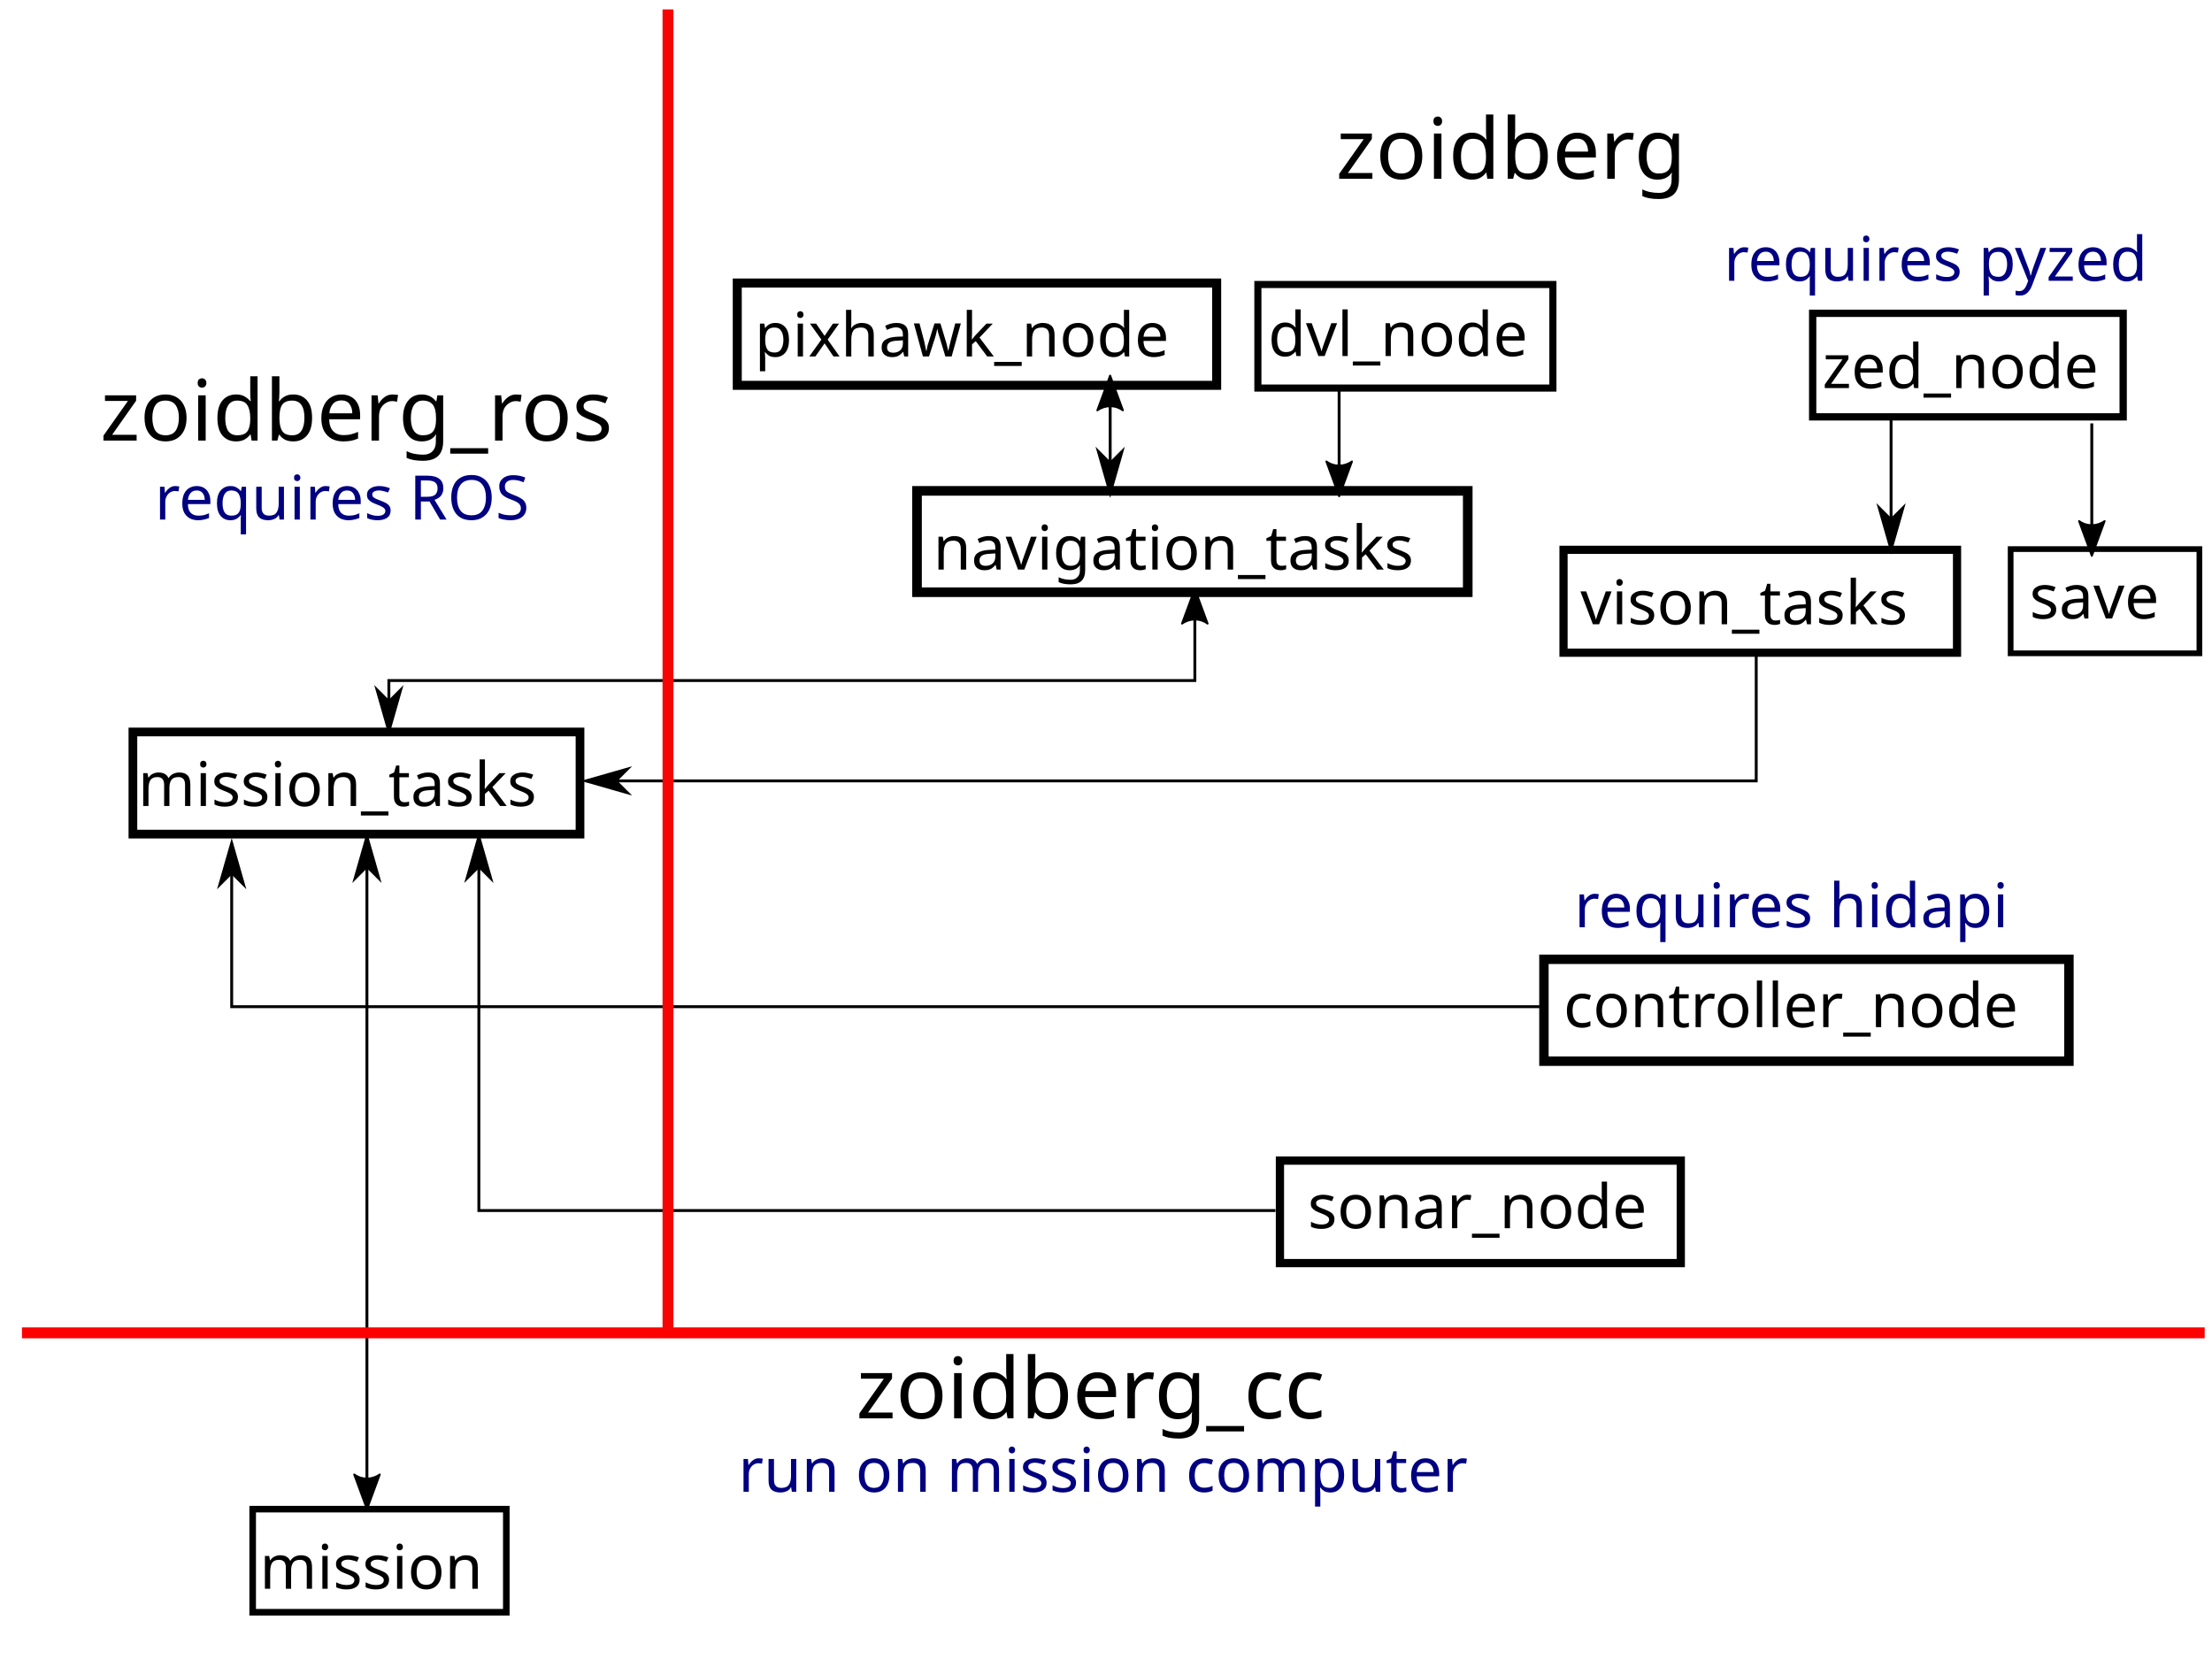
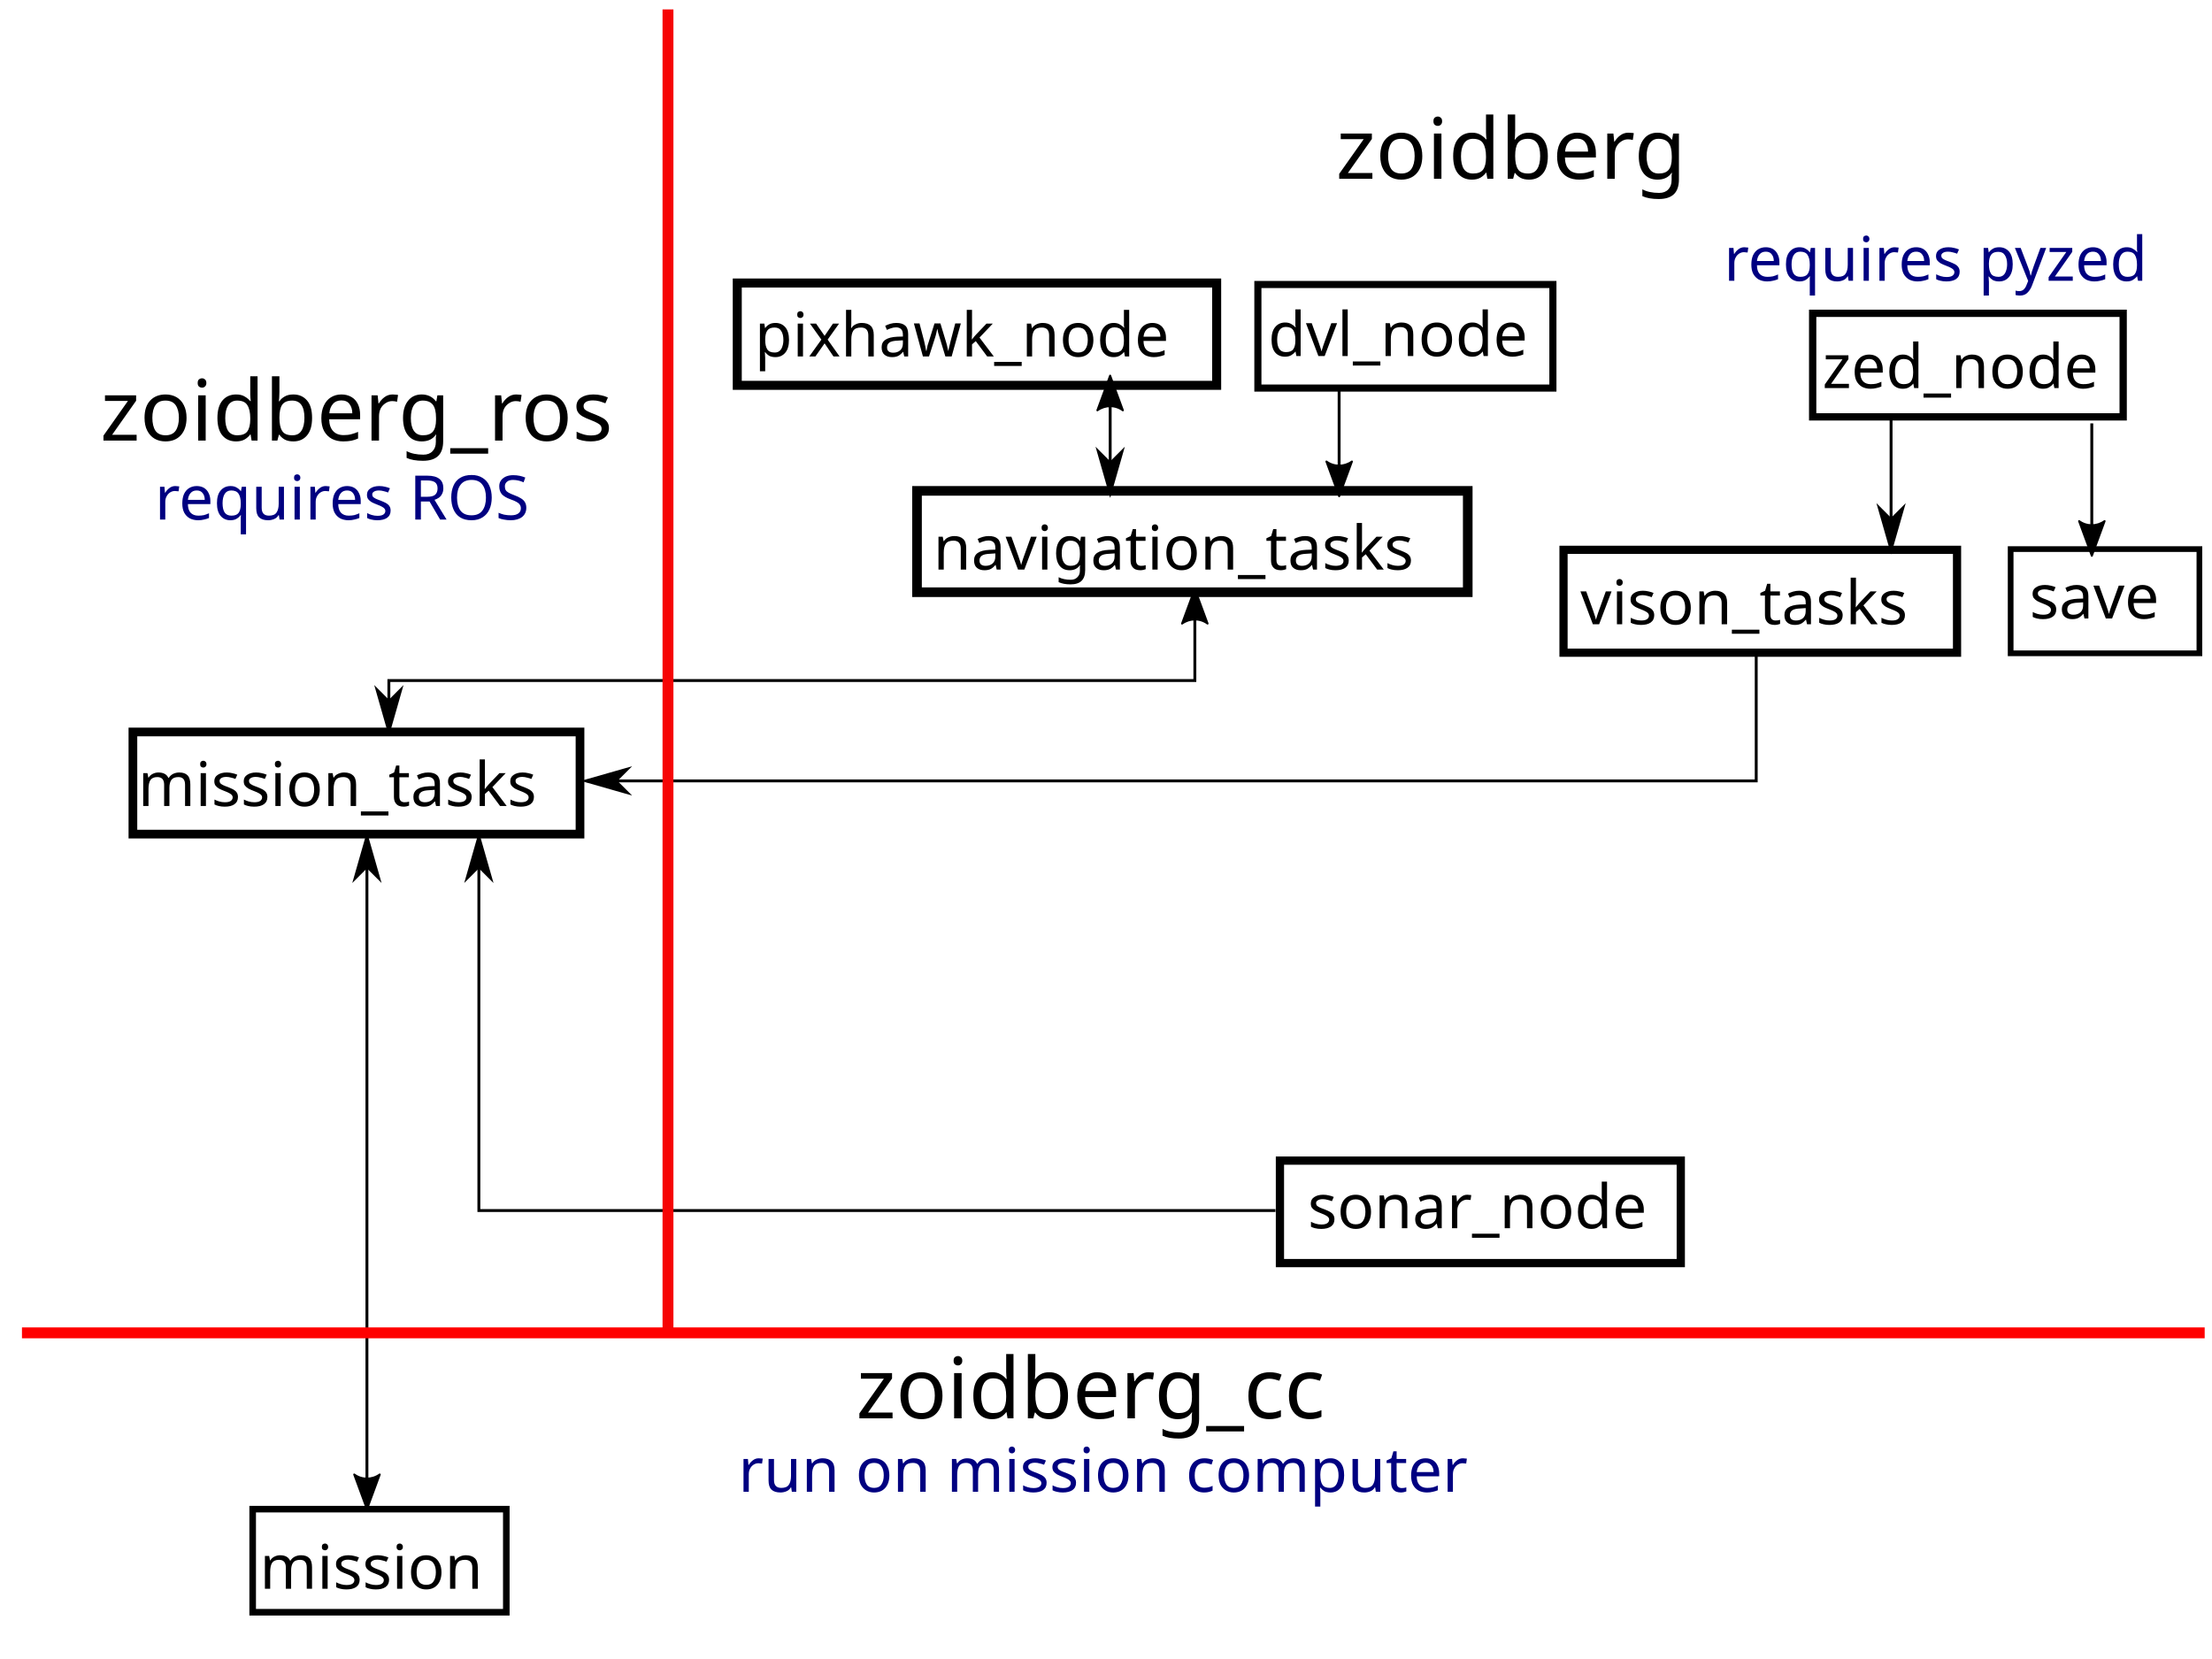
<svg xmlns="http://www.w3.org/2000/svg" xmlns:ns1="http://www.openswatchbook.org/uri/2009/osb" width="8in" height="6in" viewBox="0 0 203.2 152.4" version="1.1" id="svg8">
  <defs id="defs2">
    <marker orient="auto" refY="0.0" refX="0.0" id="marker6231" style="overflow:visible">
      <path id="path6229" style="fill-rule:evenodd;stroke-width:0.625;stroke-linejoin:round;stroke:#000000;stroke-opacity:1;fill:#000000;fill-opacity:1" d="M 8.719,4.034 L -2.207,0.016 L 8.719,-4.002 C 6.973,-1.63 6.983,1.616 8.719,4.034 z " transform="scale(1.1) translate(1,0)" />
    </marker>
    <marker style="overflow:visible;" id="marker6131" refX="0.0" refY="0.0" orient="auto">
      <path transform="scale(0.8) rotate(180) translate(12.5,0)" style="fill-rule:evenodd;stroke:#000000;stroke-width:1pt;stroke-opacity:1;fill:#000000;fill-opacity:1" d="M 0.0,0.0 L 5.0,-5.0 L -12.5,0.0 L 5.0,5.0 L 0.0,0.0 z " id="path6129" />
    </marker>
    <marker orient="auto" refY="0.0" refX="0.0" id="marker5885" style="overflow:visible;">
      <path id="path5883" d="M 0.0,0.0 L 5.0,-5.0 L -12.5,0.0 L 5.0,5.0 L 0.0,0.0 z " style="fill-rule:evenodd;stroke:#000000;stroke-width:1pt;stroke-opacity:1;fill:#000000;fill-opacity:1" transform="scale(0.8) rotate(180) translate(12.5,0)" />
-     </marker>
-     <marker style="overflow:visible;" id="marker5685" refX="0.0" refY="0.0" orient="auto">
-       <path transform="scale(0.8) rotate(180) translate(12.5,0)" style="fill-rule:evenodd;stroke:#000000;stroke-width:1pt;stroke-opacity:1;fill:#000000;fill-opacity:1" d="M 0.0,0.0 L 5.0,-5.0 L -12.5,0.0 L 5.0,5.0 L 0.0,0.0 z " id="path5683" />
    </marker>
    <marker style="overflow:visible" id="marker5589" refX="0.0" refY="0.0" orient="auto">
      <path transform="scale(1.1) translate(1,0)" d="M 8.719,4.034 L -2.207,0.016 L 8.719,-4.002 C 6.973,-1.63 6.983,1.616 8.719,4.034 z " style="fill-rule:evenodd;stroke-width:0.625;stroke-linejoin:round;stroke:#000000;stroke-opacity:1;fill:#000000;fill-opacity:1" id="path5587" />
    </marker>
    <marker style="overflow:visible;" id="marker5503" refX="0.0" refY="0.0" orient="auto">
      <path transform="scale(0.8) rotate(180) translate(12.5,0)" style="fill-rule:evenodd;stroke:#000000;stroke-width:1pt;stroke-opacity:1;fill:#000000;fill-opacity:1" d="M 0.0,0.0 L 5.0,-5.0 L -12.5,0.0 L 5.0,5.0 L 0.0,0.0 z " id="path5501" />
    </marker>
    <marker orient="auto" refY="0.0" refX="0.0" id="marker5425" style="overflow:visible">
      <path id="path5423" style="fill-rule:evenodd;stroke-width:0.625;stroke-linejoin:round;stroke:#000000;stroke-opacity:1;fill:#000000;fill-opacity:1" d="M 8.719,4.034 L -2.207,0.016 L 8.719,-4.002 C 6.973,-1.63 6.983,1.616 8.719,4.034 z " transform="scale(1.1) translate(1,0)" />
    </marker>
    <marker orient="auto" refY="0.0" refX="0.0" id="marker5317" style="overflow:visible;">
      <path id="path5315" d="M 0.0,0.0 L 5.0,-5.0 L -12.5,0.0 L 5.0,5.0 L 0.0,0.0 z " style="fill-rule:evenodd;stroke:#000000;stroke-width:1pt;stroke-opacity:1;fill:#000000;fill-opacity:1" transform="scale(0.8) rotate(180) translate(12.5,0)" />
    </marker>
    <marker orient="auto" refY="0.0" refX="0.0" id="marker5265" style="overflow:visible;">
      <path id="path5263" d="M 0.0,0.0 L 5.0,-5.0 L -12.5,0.0 L 5.0,5.0 L 0.0,0.0 z " style="fill-rule:evenodd;stroke:#000000;stroke-width:1pt;stroke-opacity:1;fill:#000000;fill-opacity:1" transform="scale(0.8) rotate(180) translate(12.5,0)" />
    </marker>
    <marker style="overflow:visible;" id="marker5085" refX="0.0" refY="0.0" orient="auto">
      <path transform="scale(0.8) rotate(180) translate(12.5,0)" style="fill-rule:evenodd;stroke:#000000;stroke-width:1pt;stroke-opacity:1;fill:#000000;fill-opacity:1" d="M 0.0,0.0 L 5.0,-5.0 L -12.5,0.0 L 5.0,5.0 L 0.0,0.0 z " id="path5083" />
    </marker>
    <marker style="overflow:visible" id="marker4961" refX="0.0" refY="0.0" orient="auto">
      <path transform="scale(1.1) translate(1,0)" d="M 8.719,4.034 L -2.207,0.016 L 8.719,-4.002 C 6.973,-1.63 6.983,1.616 8.719,4.034 z " style="fill-rule:evenodd;stroke-width:0.625;stroke-linejoin:round;stroke:#000000;stroke-opacity:1;fill:#000000;fill-opacity:1" id="path4959" />
    </marker>
    <marker orient="auto" refY="0.0" refX="0.0" id="marker4913" style="overflow:visible">
      <path id="path4911" style="fill-rule:evenodd;stroke-width:0.625;stroke-linejoin:round;stroke:#000000;stroke-opacity:1;fill:#000000;fill-opacity:1" d="M 8.719,4.034 L -2.207,0.016 L 8.719,-4.002 C 6.973,-1.63 6.983,1.616 8.719,4.034 z " transform="scale(1.1) translate(1,0)" />
    </marker>
    <marker style="overflow:visible" id="marker4871" refX="0.0" refY="0.0" orient="auto">
      <path transform="scale(1.1) translate(1,0)" d="M 8.719,4.034 L -2.207,0.016 L 8.719,-4.002 C 6.973,-1.63 6.983,1.616 8.719,4.034 z " style="fill-rule:evenodd;stroke-width:0.625;stroke-linejoin:round;stroke:#000000;stroke-opacity:1;fill:#000000;fill-opacity:1" id="path4869" />
    </marker>
    <linearGradient id="linearGradient4501" ns1:paint="solid">
      <stop style="stop-color:#000000;stop-opacity:1;" offset="0" id="stop4499" />
    </linearGradient>
  </defs>
  <g id="layer1" transform="translate(0,-144.6)">
    <text xml:space="preserve" style="font-style:normal;font-weight:normal;font-size:10.583px;line-height:1.25;font-family:sans-serif;letter-spacing:0px;word-spacing:0px;fill:#000000;fill-opacity:1;stroke:none;stroke-width:0.265" x="9.207" y="185.068" id="text3682">
      <tspan id="tspan3680" x="9.207" y="185.068" style="font-style:normal;font-variant:normal;font-weight:normal;font-stretch:normal;font-size:7.761px;font-family:sans-serif;-inkscape-font-specification:'sans-serif, Normal';font-variant-ligatures:normal;font-variant-caps:normal;font-variant-numeric:normal;font-feature-settings:normal;text-align:start;writing-mode:lr-tb;text-anchor:start;stroke-width:0.265">zoidberg_ros</tspan>
    </text>
    <text xml:space="preserve" style="font-style:normal;font-variant:normal;font-weight:normal;font-stretch:normal;font-size:7.761px;line-height:1.25;font-family:sans-serif;-inkscape-font-specification:'sans-serif, Normal';font-variant-ligatures:normal;font-variant-caps:normal;font-variant-numeric:normal;font-feature-settings:normal;text-align:start;letter-spacing:0px;word-spacing:0px;writing-mode:lr-tb;text-anchor:start;fill:#000000;fill-opacity:1;stroke:none;stroke-width:0.265" x="122.727" y="161.021" id="text3686">
      <tspan id="tspan3684" x="122.727" y="161.021" style="stroke-width:0.265">zoidberg</tspan>
    </text>
    <text xml:space="preserve" style="font-style:normal;font-variant:normal;font-weight:normal;font-stretch:normal;font-size:7.761px;line-height:1.25;font-family:sans-serif;-inkscape-font-specification:'sans-serif, Normal';font-variant-ligatures:normal;font-variant-caps:normal;font-variant-numeric:normal;font-feature-settings:normal;text-align:start;letter-spacing:0px;word-spacing:0px;writing-mode:lr-tb;text-anchor:start;fill:#000000;fill-opacity:1;stroke:none;stroke-width:0.265" x="78.649" y="274.888" id="text3690">
      <tspan id="tspan3688" x="78.649" y="274.888" style="stroke-width:0.265">zoidberg_cc</tspan>
    </text>
    <rect id="rect3692" width="41.072" height="9.382" x="12.209" y="211.841" style="opacity:1;fill:none;fill-opacity:1;stroke:#000000;stroke-width:0.799;stroke-miterlimit:4;stroke-dasharray:none;stroke-opacity:1" />
    <text xml:space="preserve" style="font-style:normal;font-variant:normal;font-weight:normal;font-stretch:normal;font-size:7.761px;line-height:1.25;font-family:sans-serif;-inkscape-font-specification:'sans-serif, Normal';font-variant-ligatures:normal;font-variant-caps:normal;font-variant-numeric:normal;font-feature-settings:normal;text-align:start;letter-spacing:0px;word-spacing:0px;writing-mode:lr-tb;text-anchor:start;fill:#000000;fill-opacity:1;stroke:none;stroke-width:0.265" x="12.671" y="218.644" id="text4519">
      <tspan id="tspan4517" x="12.671" y="218.644" style="stroke-width:0.265;-inkscape-font-specification:'sans-serif, Normal';font-family:sans-serif;font-weight:normal;font-style:normal;font-stretch:normal;font-variant:normal;font-size:5.644px;text-anchor:start;text-align:start;writing-mode:lr;font-variant-ligatures:normal;font-variant-caps:normal;font-variant-numeric:normal;font-feature-settings:normal">mission_tasks</tspan>
    </text>
    <rect style="opacity:1;fill:none;fill-opacity:1;stroke:#000000;stroke-width:0.828;stroke-miterlimit:4;stroke-dasharray:none;stroke-opacity:1" y="170.598" x="67.727" height="9.4" width="44.039" id="rect4521" />
    <rect id="rect4523" width="50.591" height="9.311" x="84.24" y="189.692" style="opacity:1;fill:none;fill-opacity:1;stroke:#000000;stroke-width:0.883;stroke-miterlimit:4;stroke-dasharray:none;stroke-opacity:1" />
    <rect id="rect4525" width="27.101" height="9.514" x="115.552" y="170.735" style="opacity:1;fill:none;fill-opacity:1;stroke:#000000;stroke-width:0.653;stroke-miterlimit:4;stroke-dasharray:none;stroke-opacity:1" />
    <text xml:space="preserve" style="font-style:normal;font-variant:normal;font-weight:normal;font-stretch:normal;font-size:7.761px;line-height:1.25;font-family:sans-serif;-inkscape-font-specification:'sans-serif, Normal';font-variant-ligatures:normal;font-variant-caps:normal;font-variant-numeric:normal;font-feature-settings:normal;text-align:start;letter-spacing:0px;word-spacing:0px;writing-mode:lr-tb;text-anchor:start;fill:#000000;fill-opacity:1;stroke:none;stroke-width:0.265" x="69.324" y="177.343" id="text4529">
      <tspan id="tspan4527" x="69.324" y="177.343" style="font-style:normal;font-variant:normal;font-weight:normal;font-stretch:normal;font-size:5.644px;font-family:sans-serif;-inkscape-font-specification:'sans-serif, Normal';font-variant-ligatures:normal;font-variant-caps:normal;font-variant-numeric:normal;font-feature-settings:normal;text-align:start;writing-mode:lr-tb;text-anchor:start;stroke-width:0.265">pixhawk_node</tspan>
    </text>
    <text xml:space="preserve" style="font-style:normal;font-variant:normal;font-weight:normal;font-stretch:normal;font-size:5.644px;line-height:1.25;font-family:sans-serif;-inkscape-font-specification:'sans-serif, Normal';font-variant-ligatures:normal;font-variant-caps:normal;font-variant-numeric:normal;font-feature-settings:normal;text-align:start;letter-spacing:0px;word-spacing:0px;writing-mode:lr-tb;text-anchor:start;fill:#000000;fill-opacity:1;stroke:none;stroke-width:0.265" x="116.496" y="177.302" id="text4533">
      <tspan id="tspan4531" x="116.496" y="177.302" style="stroke-width:0.265">dvl_node</tspan>
    </text>
    <text xml:space="preserve" style="font-style:normal;font-variant:normal;font-weight:normal;font-stretch:normal;font-size:5.644px;line-height:1.25;font-family:sans-serif;-inkscape-font-specification:'sans-serif, Normal';font-variant-ligatures:normal;font-variant-caps:normal;font-variant-numeric:normal;font-feature-settings:normal;text-align:start;letter-spacing:0px;word-spacing:0px;writing-mode:lr-tb;text-anchor:start;fill:#000000;fill-opacity:1;stroke:none;stroke-width:0.265" x="85.728" y="196.922" id="text4537">
      <tspan id="tspan4535" x="85.728" y="196.922" style="stroke-width:0.265">navigation_tasks</tspan>
    </text>
    <path style="fill:none;stroke:#000000;stroke-width:0.265px;stroke-linecap:butt;stroke-linejoin:miter;stroke-opacity:1;marker-start:url(#marker4871);marker-end:url(#marker5085)" d="m 101.984,179.459 v 10.371" id="path4849" />
    <path style="fill:none;stroke:#000000;stroke-width:0.265px;stroke-linecap:butt;stroke-linejoin:miter;stroke-opacity:1;marker-start:url(#marker4913)" d="m 123.015,189.83 v -9.507" id="path4903" />
    <path style="fill:none;stroke:#000000;stroke-width:0.265px;stroke-linecap:butt;stroke-linejoin:miter;stroke-opacity:1;marker-start:url(#marker4961);marker-end:url(#marker5317)" d="m 109.763,199.049 v 8.067 H 35.723 v 4.609" id="path5255" />
    <rect style="opacity:1;fill:none;fill-opacity:1;stroke:#000000;stroke-width:0.67;stroke-miterlimit:4;stroke-dasharray:none;stroke-opacity:1" y="173.381" x="166.516" height="9.514" width="28.524" id="rect5397" />
    <rect id="rect5399" width="17.34" height="9.573" x="184.703" y="195.041" style="opacity:1;fill:none;fill-opacity:1;stroke:#000000;stroke-width:0.524;stroke-miterlimit:4;stroke-dasharray:none;stroke-opacity:1" />
    <rect style="opacity:1;fill:none;fill-opacity:1;stroke:#000000;stroke-width:0.752;stroke-miterlimit:4;stroke-dasharray:none;stroke-opacity:1" y="195.108" x="143.629" height="9.451" width="36.149" id="rect5401" />
    <text xml:space="preserve" style="font-style:normal;font-variant:normal;font-weight:normal;font-stretch:normal;font-size:5.644px;line-height:1.25;font-family:sans-serif;-inkscape-font-specification:'sans-serif, Normal';font-variant-ligatures:normal;font-variant-caps:normal;font-variant-numeric:normal;font-feature-settings:normal;text-align:start;letter-spacing:0px;word-spacing:0px;writing-mode:lr-tb;text-anchor:start;fill:#000000;fill-opacity:1;stroke:none;stroke-width:0.265" x="186.436" y="201.415" id="text5405">
      <tspan id="tspan5403" x="186.436" y="201.415" style="stroke-width:0.265">save</tspan>
    </text>
    <text xml:space="preserve" style="font-style:normal;font-variant:normal;font-weight:normal;font-stretch:normal;font-size:5.644px;line-height:1.25;font-family:sans-serif;-inkscape-font-specification:'sans-serif, Normal';font-variant-ligatures:normal;font-variant-caps:normal;font-variant-numeric:normal;font-feature-settings:normal;text-align:start;letter-spacing:0px;word-spacing:0px;writing-mode:lr-tb;text-anchor:start;fill:#000000;fill-opacity:1;stroke:none;stroke-width:0.265" x="145.185" y="201.944" id="text5409">
      <tspan id="tspan5407" x="145.185" y="201.944" style="stroke-width:0.265">vison_tasks</tspan>
    </text>
    <text xml:space="preserve" style="font-style:normal;font-variant:normal;font-weight:normal;font-stretch:normal;font-size:5.644px;line-height:1.25;font-family:sans-serif;-inkscape-font-specification:'sans-serif, Normal';font-variant-ligatures:normal;font-variant-caps:normal;font-variant-numeric:normal;font-feature-settings:normal;text-align:start;letter-spacing:0px;word-spacing:0px;writing-mode:lr-tb;text-anchor:start;fill:#000000;fill-opacity:1;stroke:none;stroke-width:0.265" x="167.41" y="180.249" id="text5413">
      <tspan id="tspan5411" x="167.41" y="180.249" style="stroke-width:0.265">zed_node</tspan>
    </text>
    <path style="fill:none;stroke:#000000;stroke-width:0.265px;stroke-linecap:butt;stroke-linejoin:miter;stroke-opacity:1;marker-end:url(#marker5265)" d="m 173.719,182.628 v 12.388" id="path5415" />
    <path style="fill:none;stroke:#000000;stroke-width:0.265px;stroke-linecap:butt;stroke-linejoin:miter;stroke-opacity:1;marker-start:url(#marker5425)" d="M 192.157,195.304 V 183.492" id="path5493" />
    <path style="fill:none;stroke:#000000;stroke-width:0.265px;stroke-linecap:butt;stroke-linejoin:miter;stroke-opacity:1;marker-end:url(#marker5503)" d="m 161.331,204.811 v 11.524 H 53.873" id="path5579" />
-     <rect id="rect5669" width="48.229" height="9.361" x="141.829" y="232.723" style="opacity:1;fill:none;fill-opacity:1;stroke:#000000;stroke-width:0.864;stroke-miterlimit:4;stroke-dasharray:none;stroke-opacity:1" />
-     <text xml:space="preserve" style="font-style:normal;font-variant:normal;font-weight:normal;font-stretch:normal;font-size:5.644px;line-height:1.25;font-family:sans-serif;-inkscape-font-specification:'sans-serif, Normal';font-variant-ligatures:normal;font-variant-caps:normal;font-variant-numeric:normal;font-feature-settings:normal;text-align:start;letter-spacing:0px;word-spacing:0px;writing-mode:lr-tb;text-anchor:start;fill:#000000;fill-opacity:1;stroke:none;stroke-width:0.265" x="143.629" y="238.954" id="text5673">
-       <tspan id="tspan5671" x="143.629" y="238.954" style="stroke-width:0.265">controller_node</tspan>
-     </text>
    <rect style="opacity:1;fill:none;fill-opacity:1;stroke:#000000;stroke-width:0.757;stroke-miterlimit:4;stroke-dasharray:none;stroke-opacity:1" y="251.217" x="117.578" height="9.414" width="36.823" id="rect5837" />
    <text xml:space="preserve" style="font-style:normal;font-variant:normal;font-weight:normal;font-stretch:normal;font-size:5.644px;line-height:1.25;font-family:sans-serif;-inkscape-font-specification:'sans-serif, Normal';font-variant-ligatures:normal;font-variant-caps:normal;font-variant-numeric:normal;font-feature-settings:normal;text-align:start;letter-spacing:0px;word-spacing:0px;writing-mode:lr-tb;text-anchor:start;fill:#000000;fill-opacity:1;stroke:none;stroke-width:0.265" x="120.133" y="257.429" id="text5841">
      <tspan id="tspan5839" x="120.133" y="257.429" style="stroke-width:0.265">sonar_node</tspan>
    </text>
-     <path style="fill:none;stroke:#000000;stroke-width:0.265px;stroke-linecap:butt;stroke-linejoin:miter;stroke-opacity:1;marker-end:url(#marker5685)" d="M 141.418,237.077 H 21.284 v -14.981" id="path5849" />
    <path style="fill:none;stroke:#000000;stroke-width:0.265px;stroke-linecap:butt;stroke-linejoin:miter;stroke-opacity:1;marker-end:url(#marker5885)" d="M 117.165,255.803 H 43.99 v -34.283" id="path5875" />
    <rect style="opacity:1;fill:none;fill-opacity:1;stroke:#000000;stroke-width:0.604;stroke-miterlimit:4;stroke-dasharray:none;stroke-opacity:1" y="283.234" x="23.211" height="9.47" width="23.3" id="rect6097" />
    <text xml:space="preserve" style="font-style:normal;font-variant:normal;font-weight:normal;font-stretch:normal;font-size:5.644px;line-height:1.25;font-family:sans-serif;-inkscape-font-specification:'sans-serif, Normal';font-variant-ligatures:normal;font-variant-caps:normal;font-variant-numeric:normal;font-feature-settings:normal;text-align:start;letter-spacing:0px;word-spacing:0px;writing-mode:lr-tb;text-anchor:start;fill:#000000;fill-opacity:1;stroke:none;stroke-width:0.265" x="23.851" y="290.543" id="text6101">
      <tspan id="tspan6099" x="23.851" y="290.543" style="stroke-width:0.265">mission</tspan>
    </text>
    <path style="fill:none;stroke:#000000;stroke-width:0.265px;stroke-linecap:butt;stroke-linejoin:miter;stroke-opacity:1;marker-start:url(#marker6231);marker-end:url(#marker6131)" d="M 33.707,282.884 V 221.52" id="path6103" />
    <path style="fill:#ff0000;stroke:#ff0000;stroke-width:1;stroke-linecap:butt;stroke-linejoin:miter;stroke-opacity:1;stroke-miterlimit:4;stroke-dasharray:none" d="M 2.017,267.039 H 202.528" id="path6335" />
    <path style="fill:#ff0000;stroke:#f60505;stroke-width:1;stroke-linecap:butt;stroke-linejoin:miter;stroke-opacity:1;stroke-miterlimit:4;stroke-dasharray:none" d="M 61.363,266.75 V 145.464" id="path6337" />
    <text xml:space="preserve" style="font-style:normal;font-variant:normal;font-weight:normal;font-stretch:normal;font-size:5.644px;line-height:1.25;font-family:sans-serif;-inkscape-font-specification:'sans-serif, Normal';font-variant-ligatures:normal;font-variant-caps:normal;font-variant-numeric:normal;font-feature-settings:normal;text-align:start;letter-spacing:0px;word-spacing:0px;writing-mode:lr-tb;text-anchor:start;fill:#000000;fill-opacity:1;stroke:none;stroke-width:0.265" x="14.216" y="192.329" id="text6341">
      <tspan id="tspan6339" x="14.216" y="192.329" style="stroke-width:0.265;fill:#000080">requires ROS</tspan>
    </text>
-     <text xml:space="preserve" style="font-style:normal;font-variant:normal;font-weight:normal;font-stretch:normal;font-size:5.644px;line-height:1.25;font-family:sans-serif;-inkscape-font-specification:'sans-serif, Normal';font-variant-ligatures:normal;font-variant-caps:normal;font-variant-numeric:normal;font-feature-settings:normal;text-align:start;letter-spacing:0px;word-spacing:0px;writing-mode:lr-tb;text-anchor:start;fill:#000000;fill-opacity:1;stroke:none;stroke-width:0.265" x="144.616" y="229.781" id="text6345">
-       <tspan id="tspan6343" x="144.616" y="229.781" style="stroke-width:0.265;fill:#000080">requires hidapi</tspan>
-     </text>
    <text xml:space="preserve" style="font-style:normal;font-variant:normal;font-weight:normal;font-stretch:normal;font-size:5.644px;line-height:1.25;font-family:sans-serif;-inkscape-font-specification:'sans-serif, Normal';font-variant-ligatures:normal;font-variant-caps:normal;font-variant-numeric:normal;font-feature-settings:normal;text-align:start;letter-spacing:0px;word-spacing:0px;writing-mode:lr-tb;text-anchor:start;fill:#000000;fill-opacity:1;stroke:none;stroke-width:0.265" x="158.35" y="170.387" id="text6349">
      <tspan id="tspan6347" x="158.35" y="170.387" style="stroke-width:0.265;fill:#000080">requires pyzed</tspan>
    </text>
    <text xml:space="preserve" style="font-style:normal;font-variant:normal;font-weight:normal;font-stretch:normal;font-size:5.644px;line-height:1.25;font-family:sans-serif;-inkscape-font-specification:'sans-serif, Normal';font-variant-ligatures:normal;font-variant-caps:normal;font-variant-numeric:normal;font-feature-settings:normal;text-align:start;letter-spacing:0px;word-spacing:0px;writing-mode:lr-tb;text-anchor:start;fill:#000000;fill-opacity:1;stroke:none;stroke-width:0.265" x="67.818" y="281.637" id="text6353">
      <tspan id="tspan6351" x="67.818" y="281.637" style="stroke-width:0.265;fill:#000080">run on mission computer</tspan>
    </text>
  </g>
</svg>
